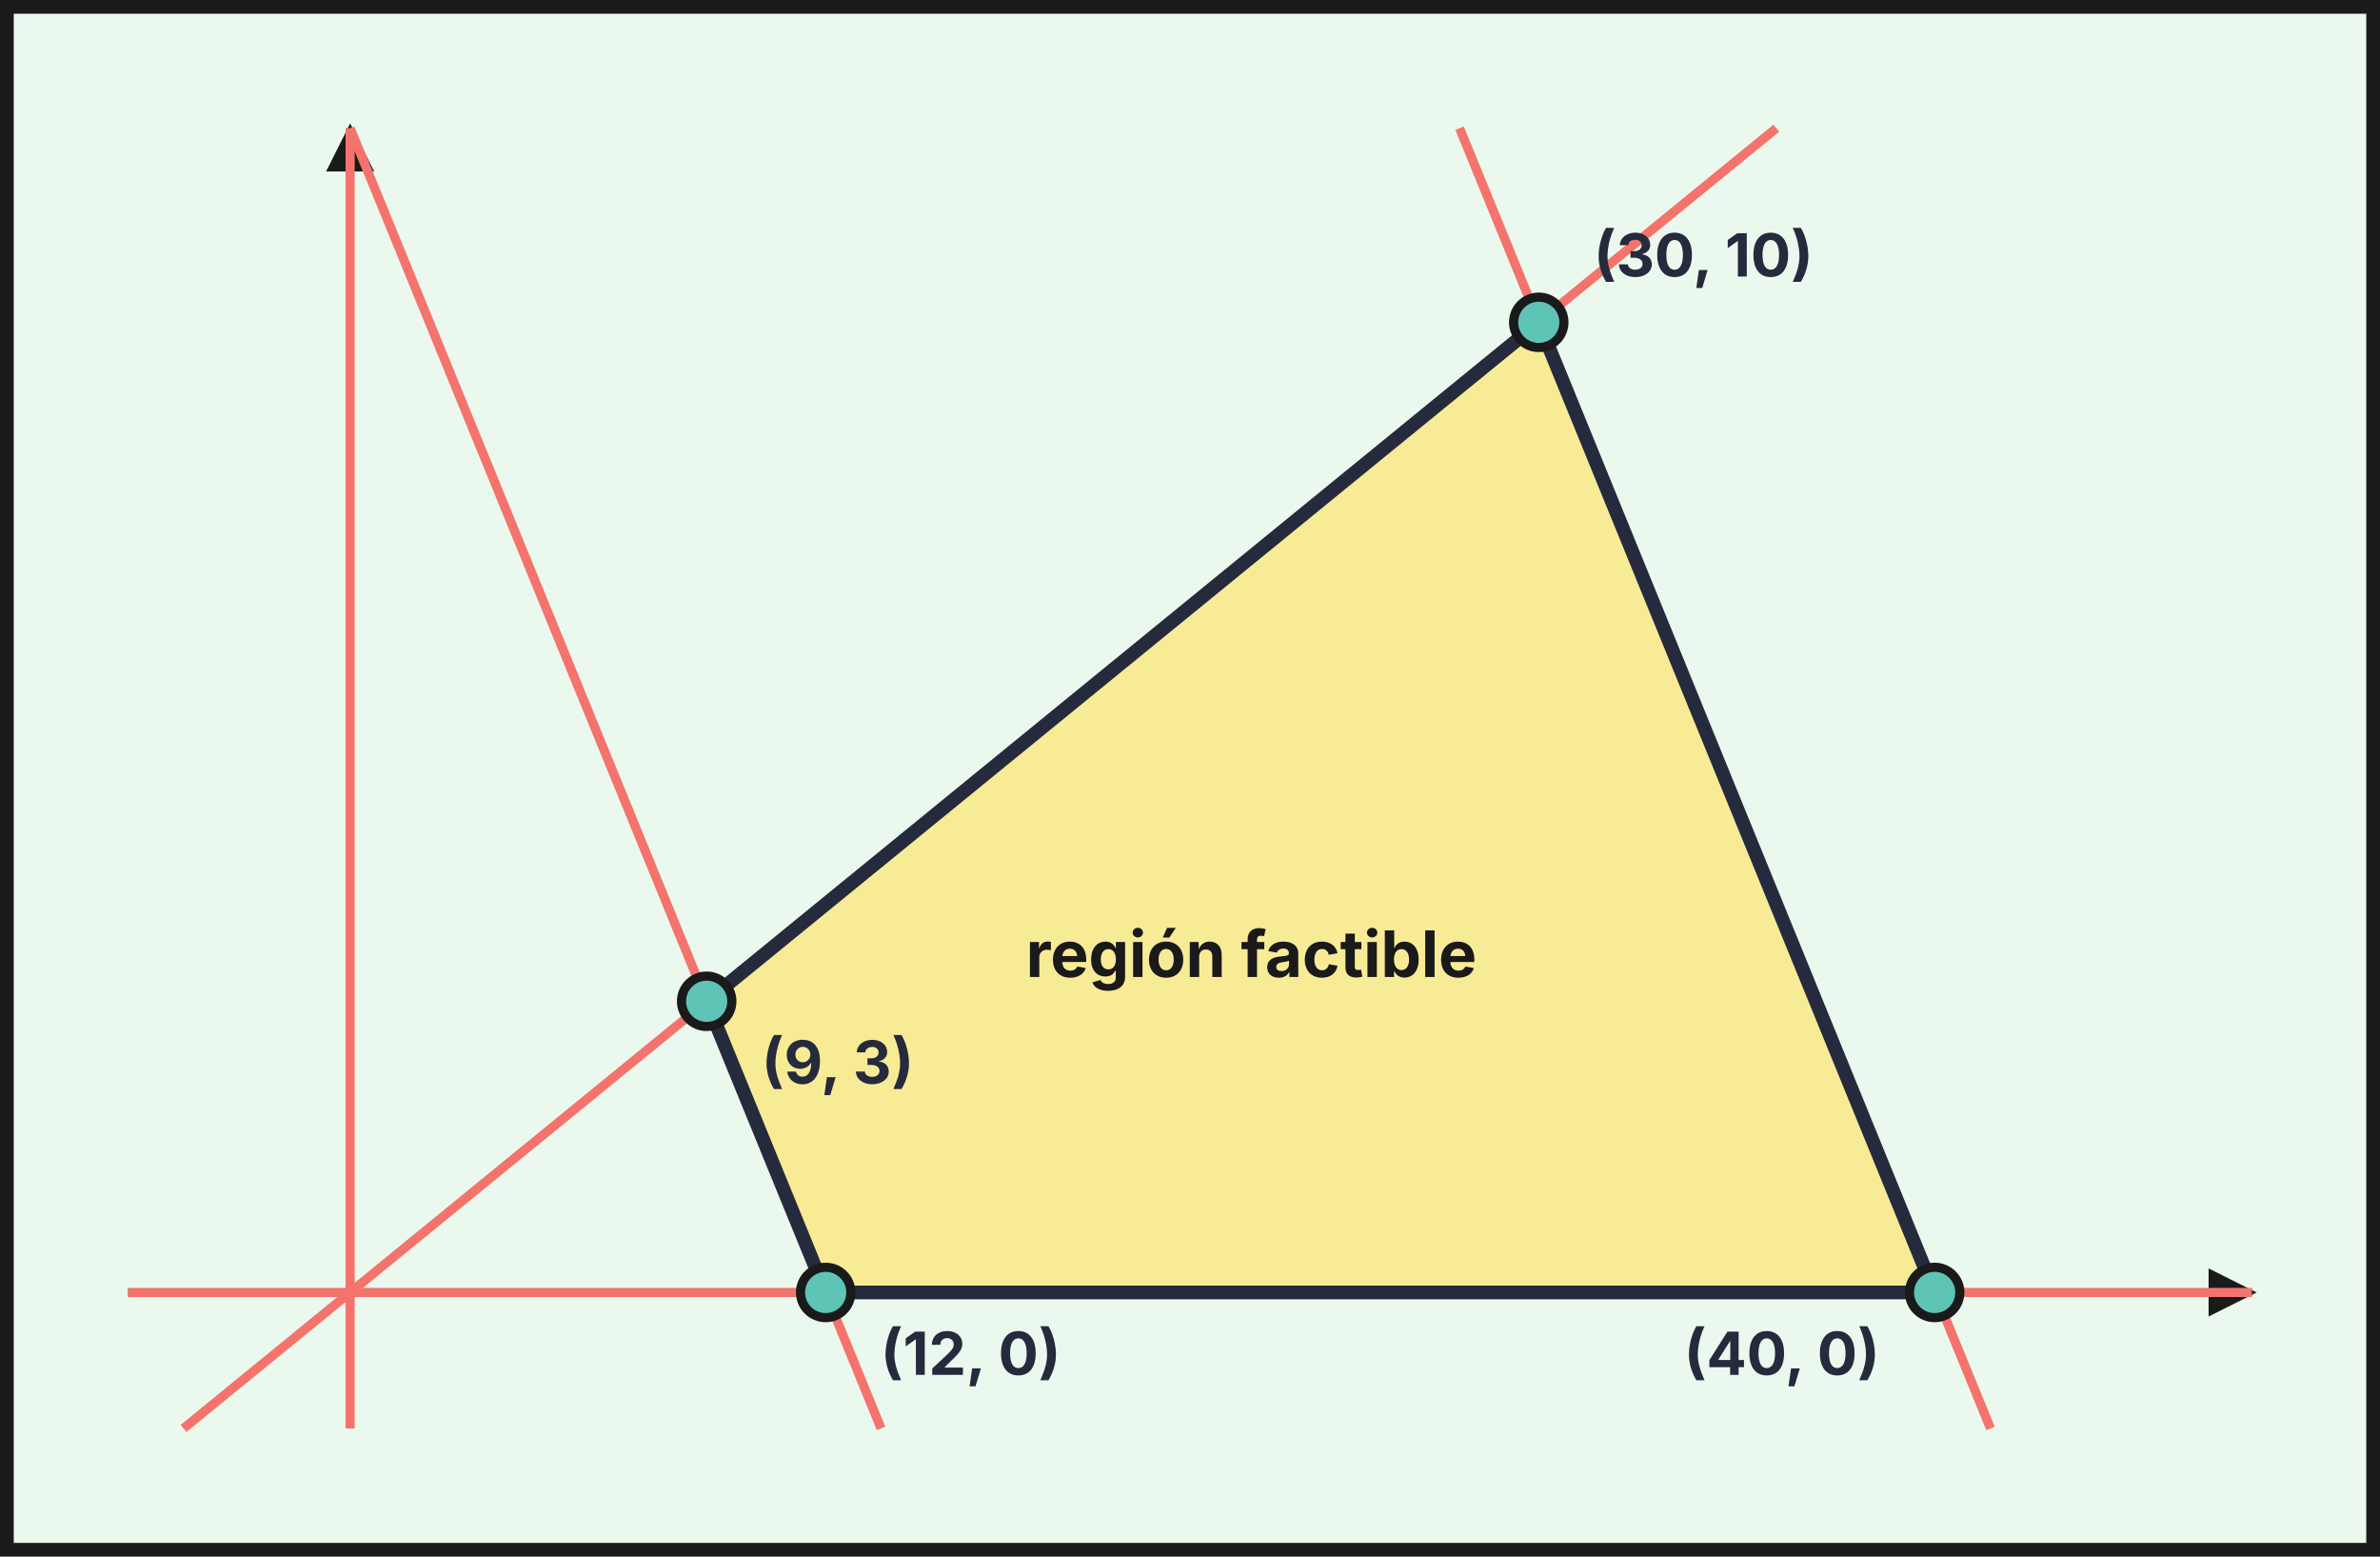
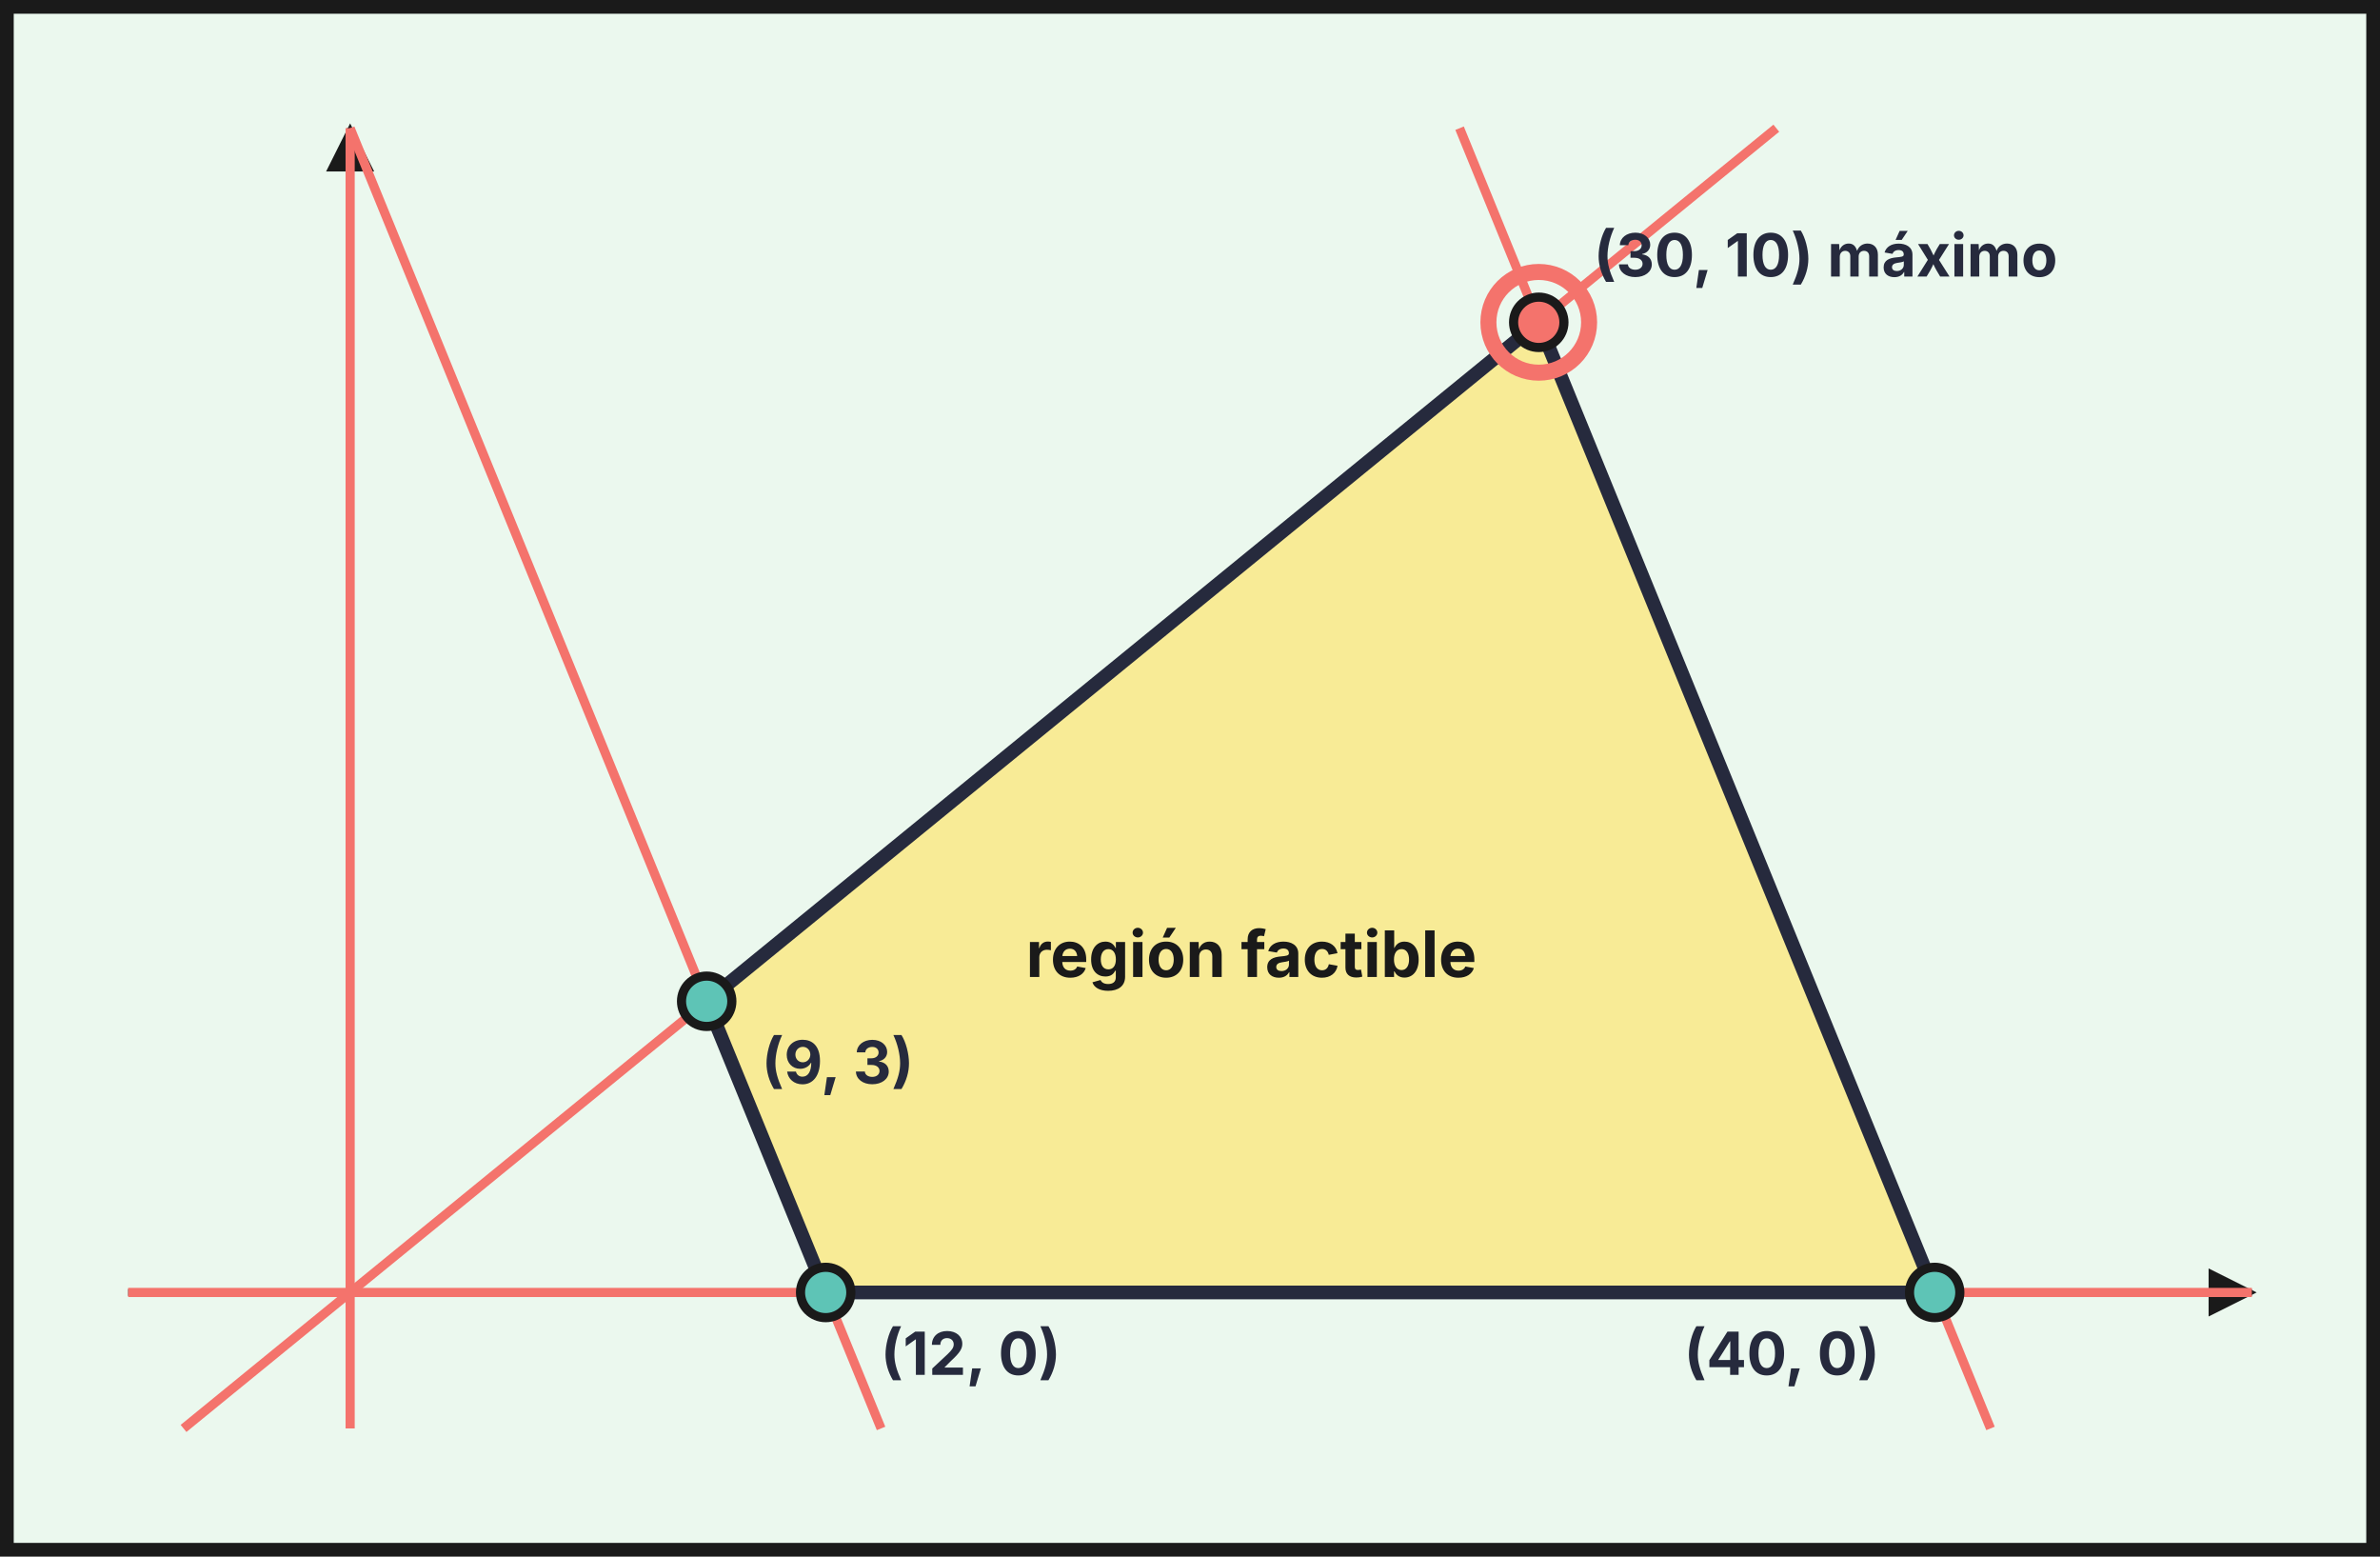
<svg xmlns="http://www.w3.org/2000/svg" viewBox="0 0 520 340" width="520" height="340" font-family="Inter, Helvetica, Arial, sans-serif" role="img">
  <defs>
    <marker id="f" viewBox="0 0 10 10" refX="9" refY="5" markerWidth="7" markerHeight="7" orient="auto">
      <path d="M0,0 L10,5 L0,10 z" fill="#1A1A1A" />
    </marker>
  </defs>
  <rect x="1.5" y="1.5" width="517" height="337" fill="#EBF8EE" stroke="#1A1A1A" stroke-width="3" />
  <path d="M154.4,218.7 L180.4,282.3 L422.7,282.3 L336.2,70.4 Z" fill="#FCE678" fill-opacity="0.75" stroke="none" />
  <line x1="28.0" y1="282.3" x2="492.0" y2="282.3" stroke="#1A1A1A" stroke-width="1.5" marker-end="url(#f)" />
  <line x1="76.5" y1="312.0" x2="76.5" y2="28.0" stroke="#1A1A1A" stroke-width="1.5" marker-end="url(#f)" />
  <line x1="192.5" y1="312.0" x2="76.5" y2="28.0" stroke="#F4736C" stroke-width="2" stroke-dasharray="0" />
  <line x1="434.9" y1="312.0" x2="318.9" y2="28.0" stroke="#F4736C" stroke-width="2" stroke-dasharray="0" />
  <line x1="40.1" y1="312.0" x2="388.1" y2="28.0" stroke="#F4736C" stroke-width="2" stroke-dasharray="0" />
  <line x1="28.0" y1="282.3" x2="492.0" y2="282.3" stroke="#F4736C" stroke-width="2" stroke-dasharray="0" />
  <line x1="76.5" y1="312.0" x2="76.5" y2="28.0" stroke="#F4736C" stroke-width="2" stroke-dasharray="0" />
  <path d="M154.4,218.7 L180.4,282.3 L422.7,282.3 L336.2,70.4 Z" fill="none" stroke="#262A3D" stroke-width="3" />
  <circle cx="154.4" cy="218.7" r="5.5" fill="#5EC4B6" stroke="#1A1A1A" stroke-width="2" />
  <text x="166.4" y="236.7" text-anchor="start" font-size="13" fill="#262A3D" font-weight="700">(9, 3)</text>
  <circle cx="180.4" cy="282.3" r="5.5" fill="#5EC4B6" stroke="#1A1A1A" stroke-width="2" />
  <text x="192.4" y="300.3" text-anchor="start" font-size="13" fill="#262A3D" font-weight="700">(12, 0)</text>
  <circle cx="422.7" cy="282.3" r="5.5" fill="#5EC4B6" stroke="#1A1A1A" stroke-width="2" />
  <text x="410.7" y="300.3" text-anchor="end" font-size="13" fill="#262A3D" font-weight="700">(40, 0)</text>
-   <circle cx="336.2" cy="70.4" r="5.5" fill="#5EC4B6" stroke="#1A1A1A" stroke-width="2" />
-   <text x="348.2" y="60.4" text-anchor="start" font-size="13" fill="#262A3D" font-weight="700">(30, 10)</text>
+   <circle cx="336.2" cy="70.4" r="11" fill="none" stroke="#F4736C" stroke-width="3.5" />
+   <circle cx="336.2" cy="70.4" r="5.5" fill="#F4736C" stroke="#1A1A1A" stroke-width="2" />
+   <text x="348.2" y="60.4" text-anchor="start" font-size="13" fill="#262A3D" font-weight="700">(30, 10) máximo</text>
  <text x="273.4" y="213.4" text-anchor="middle" font-size="14" fill="#1A1A1A" font-weight="700">región factible</text>
</svg>
